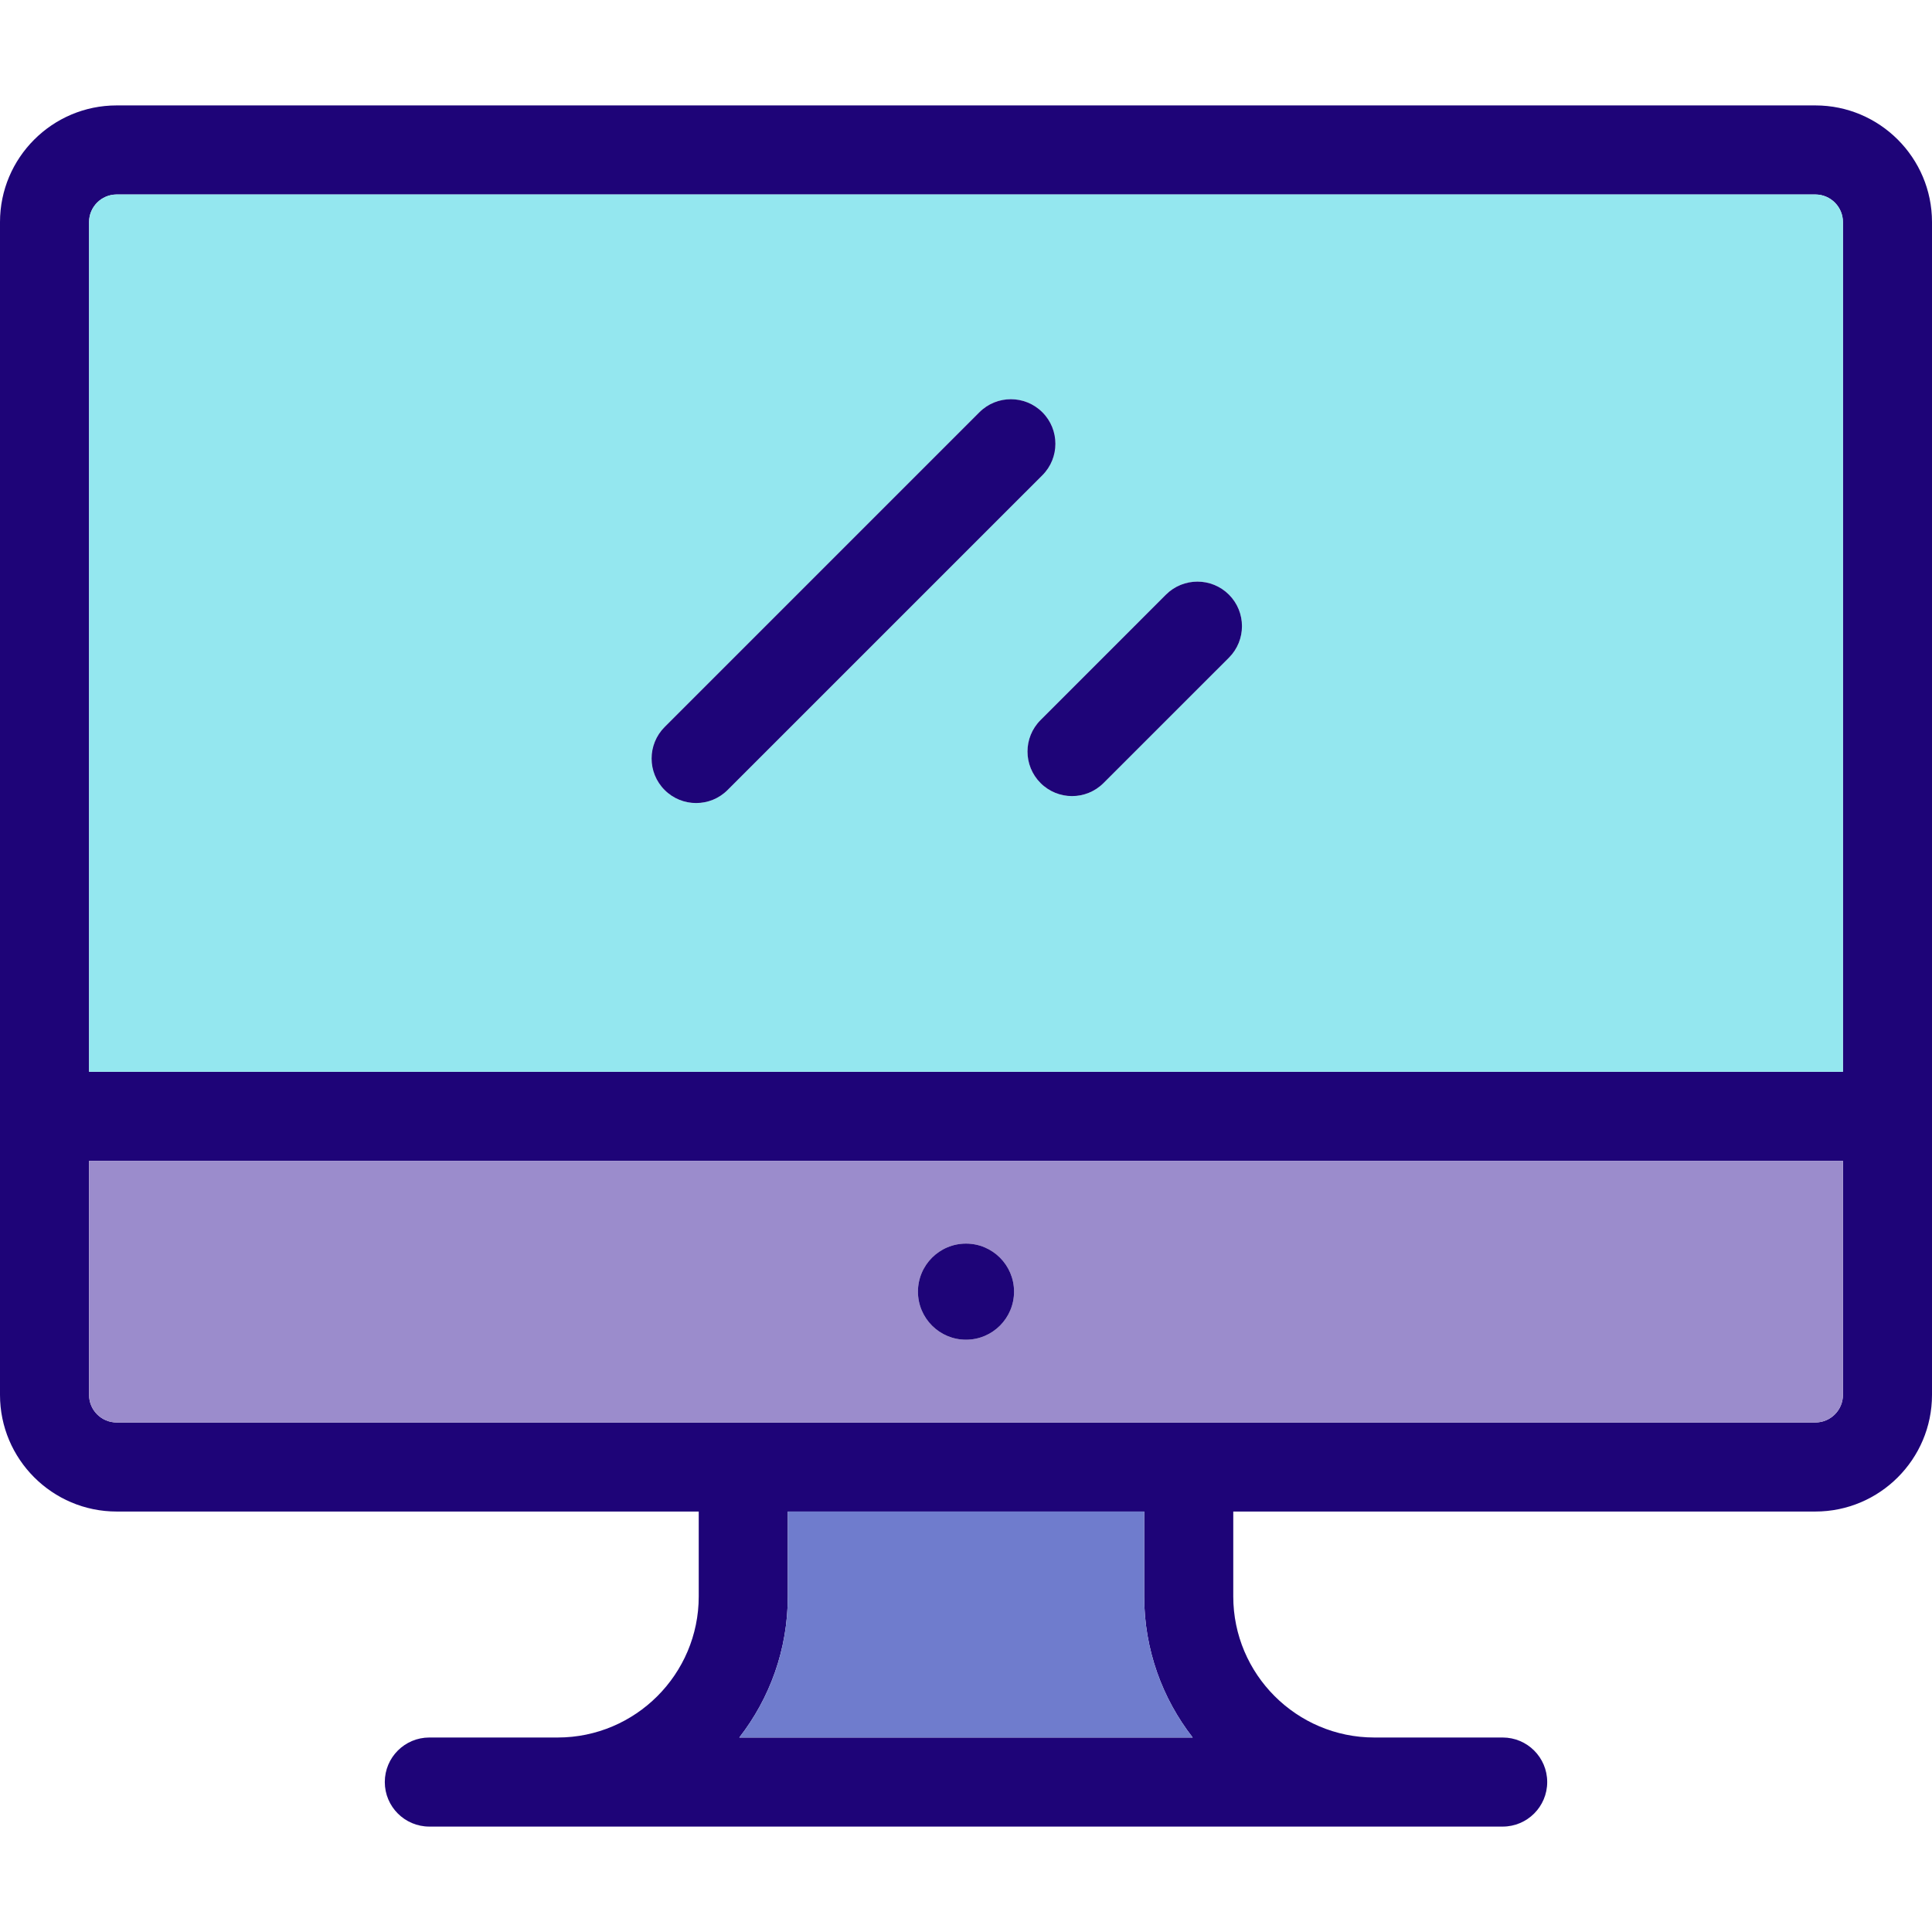
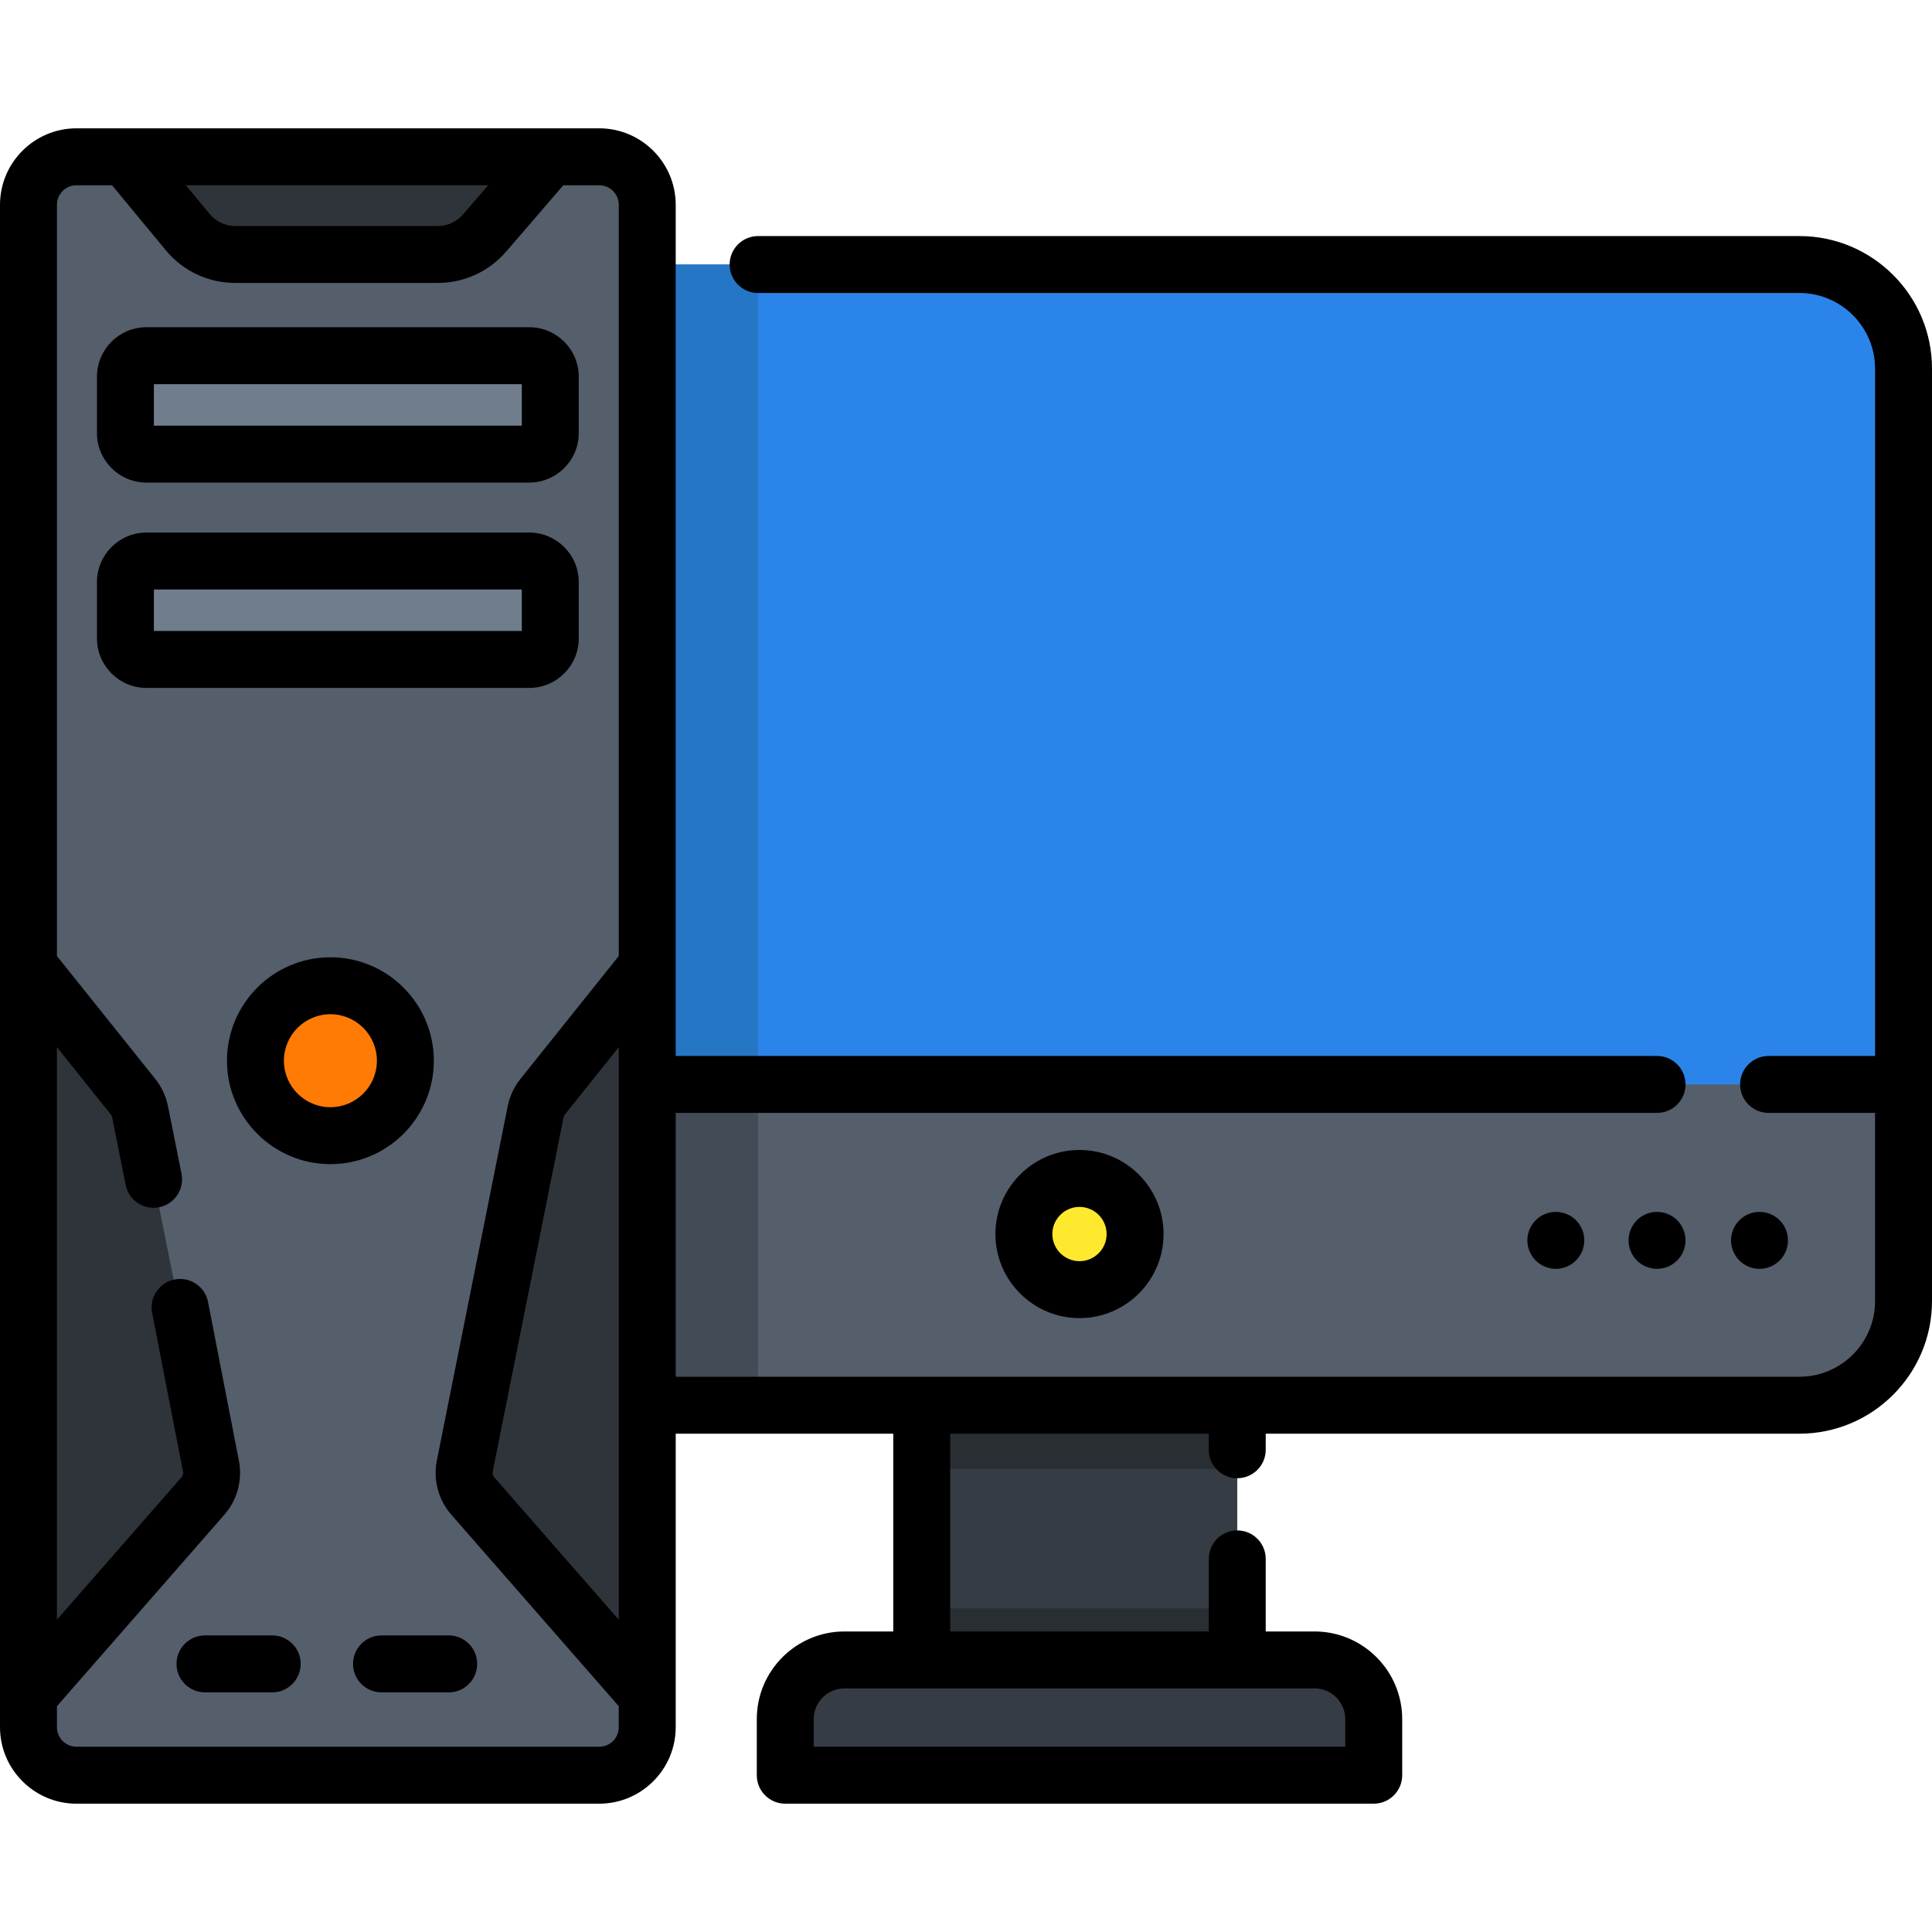
- <svg xmlns="http://www.w3.org/2000/svg" version="1.1" id="Layer_1" x="0px" y="0px" viewBox="0 0 512 512" style="enable-background:new 0 0 512 512;" xml:space="preserve">
-   <path style="fill:#1E0478;" d="M512,58.848V369.66c0,17.043-13.868,30.911-30.911,30.911H326.828v22.496  c0,20.619,16.772,37.391,37.391,37.391h34.004c6.515,0,11.803,5.276,11.803,11.803c0,6.515-5.288,11.803-11.803,11.803H113.778  c-6.515,0-11.803-5.288-11.803-11.803c0-6.527,5.288-11.803,11.803-11.803h34.003c20.619,0,37.391-16.772,37.391-37.391v-22.496  H30.911C13.868,400.571,0,386.703,0,369.66V58.848c0-17.043,13.868-30.911,30.911-30.911h450.178  C498.132,27.937,512,41.805,512,58.848z M488.395,369.66v-62.023H23.605v62.023c0,4.037,3.281,7.306,7.306,7.306h450.178  C485.114,376.966,488.395,373.696,488.395,369.66z M488.395,284.031V58.848c0-4.025-3.281-7.306-7.306-7.306H30.911  c-4.025,0-7.306,3.281-7.306,7.306v225.183H488.395z M195.924,460.458h120.151c-8.038-10.339-12.853-23.31-12.853-37.391v-22.496  h-94.445v22.496C208.778,437.147,203.962,450.119,195.924,460.458z" />
-   <path style="fill:#9B8CCC;" d="M488.395,307.637v62.023c0,4.037-3.281,7.306-7.306,7.306H30.911c-4.025,0-7.306-3.269-7.306-7.306  v-62.023H488.395z M268.735,342.301c0-7.034-5.701-12.735-12.735-12.735c-7.034,0-12.735,5.701-12.735,12.735  c0,7.034,5.701,12.735,12.735,12.735C263.034,355.036,268.735,349.336,268.735,342.301z" />
-   <path style="fill:#94E7EF;" d="M488.395,58.848v225.183H23.605V58.848c0-4.025,3.281-7.306,7.306-7.306h450.178  C485.114,51.542,488.395,54.823,488.395,58.848z M325.683,174.29c4.603-4.615,4.603-12.086,0-16.701  c-4.615-4.603-12.086-4.603-16.701,0l-33.225,33.236c-4.615,4.603-4.615,12.074,0,16.689c2.302,2.302,5.323,3.458,8.345,3.458  s6.043-1.157,8.345-3.458L325.683,174.29z M276.242,125.946c4.603-4.603,4.603-12.086,0-16.689c-4.615-4.615-12.086-4.615-16.701,0  l-83.41,83.409c-4.603,4.615-4.603,12.086,0,16.689c2.302,2.313,5.323,3.458,8.344,3.458s6.043-1.145,8.344-3.458L276.242,125.946z" />
-   <path style="fill:#1E0478;" d="M325.683,157.589c4.603,4.615,4.603,12.086,0,16.701l-33.236,33.225  c-2.302,2.302-5.323,3.458-8.344,3.458s-6.043-1.157-8.345-3.458c-4.615-4.615-4.615-12.086,0-16.689l33.225-33.236  C313.597,152.986,321.068,152.986,325.683,157.589z" />
-   <path style="fill:#6F7CCD;" d="M316.076,460.458H195.924c8.038-10.339,12.853-23.31,12.853-37.391v-22.496h94.445v22.496  C303.223,437.147,308.038,450.119,316.076,460.458z" />
+ <svg xmlns="http://www.w3.org/2000/svg" version="1.1" id="Capa_1" x="0px" y="0px" viewBox="0 0 511.999 511.999" style="enable-background:new 0 0 511.999 511.999;" xml:space="preserve">
+   <path style="fill:#2B84E9;" d="M476.867,372.396H95.285c-15.237,0-27.589-12.352-27.589-27.59V97.691  c0-15.237,12.352-27.589,27.589-27.589h381.581c15.237,0,27.589,12.352,27.589,27.589v247.115  C504.456,360.044,492.104,372.396,476.867,372.396z" />
+   <rect x="244.27" y="369.96" style="fill:#363C44;" width="83.62" height="72.38" />
  <g>
-     <path style="fill:#1E0478;" d="M276.242,109.257c4.603,4.603,4.603,12.086,0,16.689l-83.421,83.41   c-2.302,2.313-5.323,3.458-8.344,3.458s-6.043-1.145-8.344-3.458c-4.603-4.603-4.603-12.074,0-16.689l83.41-83.41   C264.156,104.643,271.627,104.643,276.242,109.257z" />
-     <circle style="fill:#1E0478;" cx="256" cy="342.301" r="12.735" />
+     <rect x="244.27" y="369.96" style="fill:#292E33;" width="83.62" height="19.355" />
+     <rect x="244.27" y="426.23" style="fill:#292E33;" width="83.62" height="13.669" />
  </g>
+   <path style="fill:#555E6B;" d="M67.696,344.807c0,15.237,12.352,27.59,27.59,27.59h381.581c15.237,0,27.59-12.352,27.59-27.59  v-57.421H67.696V344.807z" />
+   <path style="fill:#2676C6;" d="M200.904,70.102H96.245c-15.237,0-27.59,12.352-27.59,27.59v247.115  c0,15.237,12.352,27.59,27.59,27.59h104.659L200.904,70.102L200.904,70.102z" />
+   <path style="fill:#434B56;" d="M68.656,287.385v57.421c0,15.237,12.352,27.59,27.59,27.59h104.659v-85.01L68.656,287.385  L68.656,287.385z" />
+   <path style="fill:#555E6B;" d="M158.796,470.451H20.273c-7.03,0-12.729-5.699-12.729-12.729V54.278  c0-7.03,5.699-12.729,12.729-12.729h138.523c7.03,0,12.729,5.699,12.729,12.729v403.445  C171.525,464.752,165.826,470.451,158.796,470.451z" />
+   <path style="fill:#363C44;" d="M364.051,470.451h-155.95v-14.865c0-8.664,7.023-15.687,15.687-15.687h124.576  c8.664,0,15.687,7.023,15.687,15.687V470.451z" />
+   <circle style="fill:#FFE92F;" cx="286.08" cy="327.03" r="14.734" />
+   <g>
+     <path style="fill:#2E343A;" d="M55.904,388.543l-18.785-93.927c-0.289-1.446-0.921-2.802-1.842-3.953L7.544,256v193.328   l46.259-52.906C55.69,394.265,56.466,391.353,55.904,388.543z" />
+     <path style="fill:#2E343A;" d="M123.166,388.543l18.785-93.927c0.289-1.446,0.921-2.802,1.842-3.953L171.525,256v193.328   l-46.259-52.906C123.38,394.265,122.604,391.353,123.166,388.543z" />
+   </g>
+   <circle style="fill:#FF7B05;" cx="87.56" cy="281.1" r="19.866" />
+   <path style="fill:#2E343A;" d="M33.24,41.549l16.512,19.962c3.106,3.755,7.725,5.929,12.598,5.929h53.673  c4.758,0,9.279-2.072,12.385-5.676l17.42-20.214H33.24V41.549z" />
+   <g>
+     <path style="fill:#707D8C;" d="M140.263,120.341H38.806c-3.074,0-5.566-2.492-5.566-5.566V99.828c0-3.074,2.492-5.566,5.566-5.566   h101.457c3.074,0,5.566,2.492,5.566,5.566v14.946C145.829,117.849,143.337,120.341,140.263,120.341z" />
+     <path style="fill:#707D8C;" d="M140.263,174.759H38.806c-3.074,0-5.566-2.492-5.566-5.566v-14.946c0-3.074,2.492-5.566,5.566-5.566   h101.457c3.074,0,5.566,2.492,5.566,5.566v14.946C145.829,172.267,143.337,174.759,140.263,174.759z" />
+   </g>
+   <path d="M476.867,62.558H200.904c-4.167,0-7.544,3.377-7.544,7.544s3.377,7.544,7.544,7.544h275.963  c11.053,0,20.045,8.993,20.045,20.045v182.151h-28.22c-4.167,0-7.544,3.377-7.544,7.544s3.377,7.544,7.544,7.544h28.22v49.877  c0,11.053-8.993,20.045-20.045,20.045H327.885h-83.617H179.07V294.93h260.065c4.167,0,7.544-3.377,7.544-7.544  s-3.377-7.544-7.544-7.544H179.069V256V54.277c0-11.178-9.095-20.272-20.273-20.272h-12.967H33.24H20.273  C9.095,34.005,0,43.099,0,54.277V256v193.328v8.395c0,11.178,9.095,20.272,20.273,20.272h138.523  c11.178,0,20.273-9.094,20.273-20.272v-8.395V379.94h57.654v52.414h-12.935c-12.81,0-23.232,10.422-23.232,23.232v14.865  c0,4.167,3.377,7.544,7.544,7.544h155.951c4.167,0,7.544-3.377,7.544-7.544v-14.865c0-12.81-10.421-23.232-23.231-23.232h-12.936  v-19.237c0-4.167-3.377-7.544-7.544-7.544s-7.544,3.377-7.544,7.544v19.237h-68.53V379.94h68.53v4.259  c0,4.167,3.377,7.544,7.544,7.544s7.544-3.377,7.544-7.544v-4.259h141.438c19.372,0,35.133-15.761,35.133-35.133V97.691  C512,78.319,496.239,62.558,476.867,62.558z M163.982,429.24l-33.035-37.781c-0.342-0.391-0.485-0.927-0.384-1.434  c0.001-0.001,0.001-0.001,0.001-0.002l18.785-93.929c0.052-0.26,0.168-0.509,0.335-0.717l14.298-17.872L163.982,429.24  L163.982,429.24z M129.369,49.093l-6.676,7.745c-1.674,1.943-4.105,3.057-6.67,3.057H62.351c-2.633,0-5.108-1.164-6.786-3.192  l-6.294-7.61C49.271,49.093,129.369,49.093,129.369,49.093z M158.796,462.907H20.273c-2.859,0-5.185-2.326-5.185-5.184v-5.561  l44.396-50.774c3.406-3.898,4.833-9.253,3.817-14.324L55.125,345c-0.816-4.085-4.79-6.735-8.877-5.918  c-4.085,0.817-6.735,4.792-5.918,8.877l8.177,42.065c0.101,0.507-0.042,1.043-0.383,1.433L15.088,429.24V277.504l14.299,17.873  c0.166,0.207,0.282,0.456,0.334,0.718l3.583,17.917c0.817,4.085,4.792,6.742,8.877,5.918c4.085-0.817,6.735-4.792,5.918-8.877  l-3.583-17.915c-0.523-2.619-1.681-5.105-3.349-7.188l-26.08-32.596V54.277c0-2.858,2.326-5.184,5.185-5.184h9.417L43.94,66.32  c4.555,5.505,11.265,8.663,18.411,8.663h53.673c6.959,0,13.556-3.023,18.099-8.294l15.164-17.596h9.509  c2.859,0,5.185,2.326,5.185,5.184v199.076l-26.079,32.595c-1.669,2.084-2.827,4.571-3.35,7.187l-18.785,93.927  c-1.015,5.072,0.412,10.427,3.818,14.325l44.395,50.773v5.561C163.982,460.581,161.656,462.907,158.796,462.907z M327.885,447.441  h20.48c4.49,0,8.143,3.653,8.143,8.144v7.321H215.645v-7.321c0-4.491,3.653-8.144,8.144-8.144h20.479H327.885z" />
+   <circle cx="466.29" cy="328.71" r="7.544" />
+   <circle cx="439.13" cy="328.71" r="7.544" />
+   <circle cx="412.31" cy="328.71" r="7.544" />
+   <path d="M263.798,327.033c0,12.284,9.994,22.278,22.278,22.278s22.278-9.994,22.278-22.278c0-12.284-9.994-22.278-22.278-22.278  C273.792,304.755,263.798,314.749,263.798,327.033z M293.266,327.033c0,3.964-3.226,7.19-7.19,7.19s-7.19-3.226-7.19-7.19  s3.226-7.19,7.19-7.19S293.266,323.069,293.266,327.033z" />
+   <path d="M72.135,433.402H54.323c-4.167,0-7.544,3.377-7.544,7.544s3.377,7.544,7.544,7.544h17.812c4.167,0,7.544-3.377,7.544-7.544  S76.301,433.402,72.135,433.402z" />
+   <path d="M118.914,433.402h-17.812c-4.167,0-7.544,3.377-7.544,7.544s3.377,7.544,7.544,7.544h17.812  c4.167,0,7.544-3.377,7.544-7.544S123.081,433.402,118.914,433.402z" />
+   <path d="M114.971,281.099c0-15.113-12.296-27.41-27.41-27.41s-27.41,12.296-27.41,27.41s12.296,27.41,27.41,27.41  S114.971,296.213,114.971,281.099z M87.561,293.421c-6.794,0-12.322-5.527-12.322-12.322s5.527-12.322,12.322-12.322  c6.794,0,12.322,5.527,12.322,12.322S94.356,293.421,87.561,293.421z" />
+   <path d="M38.807,127.884h101.456c7.23,0,13.11-5.881,13.11-13.109V99.828c0-7.23-5.881-13.11-13.11-13.11H38.807  c-7.23,0-13.11,5.881-13.11,13.11v14.946C25.696,122.003,31.577,127.884,38.807,127.884z M40.784,101.806h97.501v10.991H40.784  V101.806z" />
+   <path d="M153.373,169.193v-14.946c0-7.23-5.881-13.11-13.11-13.11H38.807c-7.23,0-13.11,5.881-13.11,13.11v14.946  c0,7.229,5.881,13.109,13.11,13.109h101.456C147.492,182.303,153.373,176.422,153.373,169.193z M138.285,167.215H40.784v-10.991  h97.501V167.215z" />
  <g>
</g>
  <g>
</g>
  <g>
</g>
  <g>
</g>
  <g>
</g>
  <g>
</g>
  <g>
</g>
  <g>
</g>
  <g>
</g>
  <g>
</g>
  <g>
</g>
  <g>
</g>
  <g>
</g>
  <g>
</g>
  <g>
</g>
</svg>
